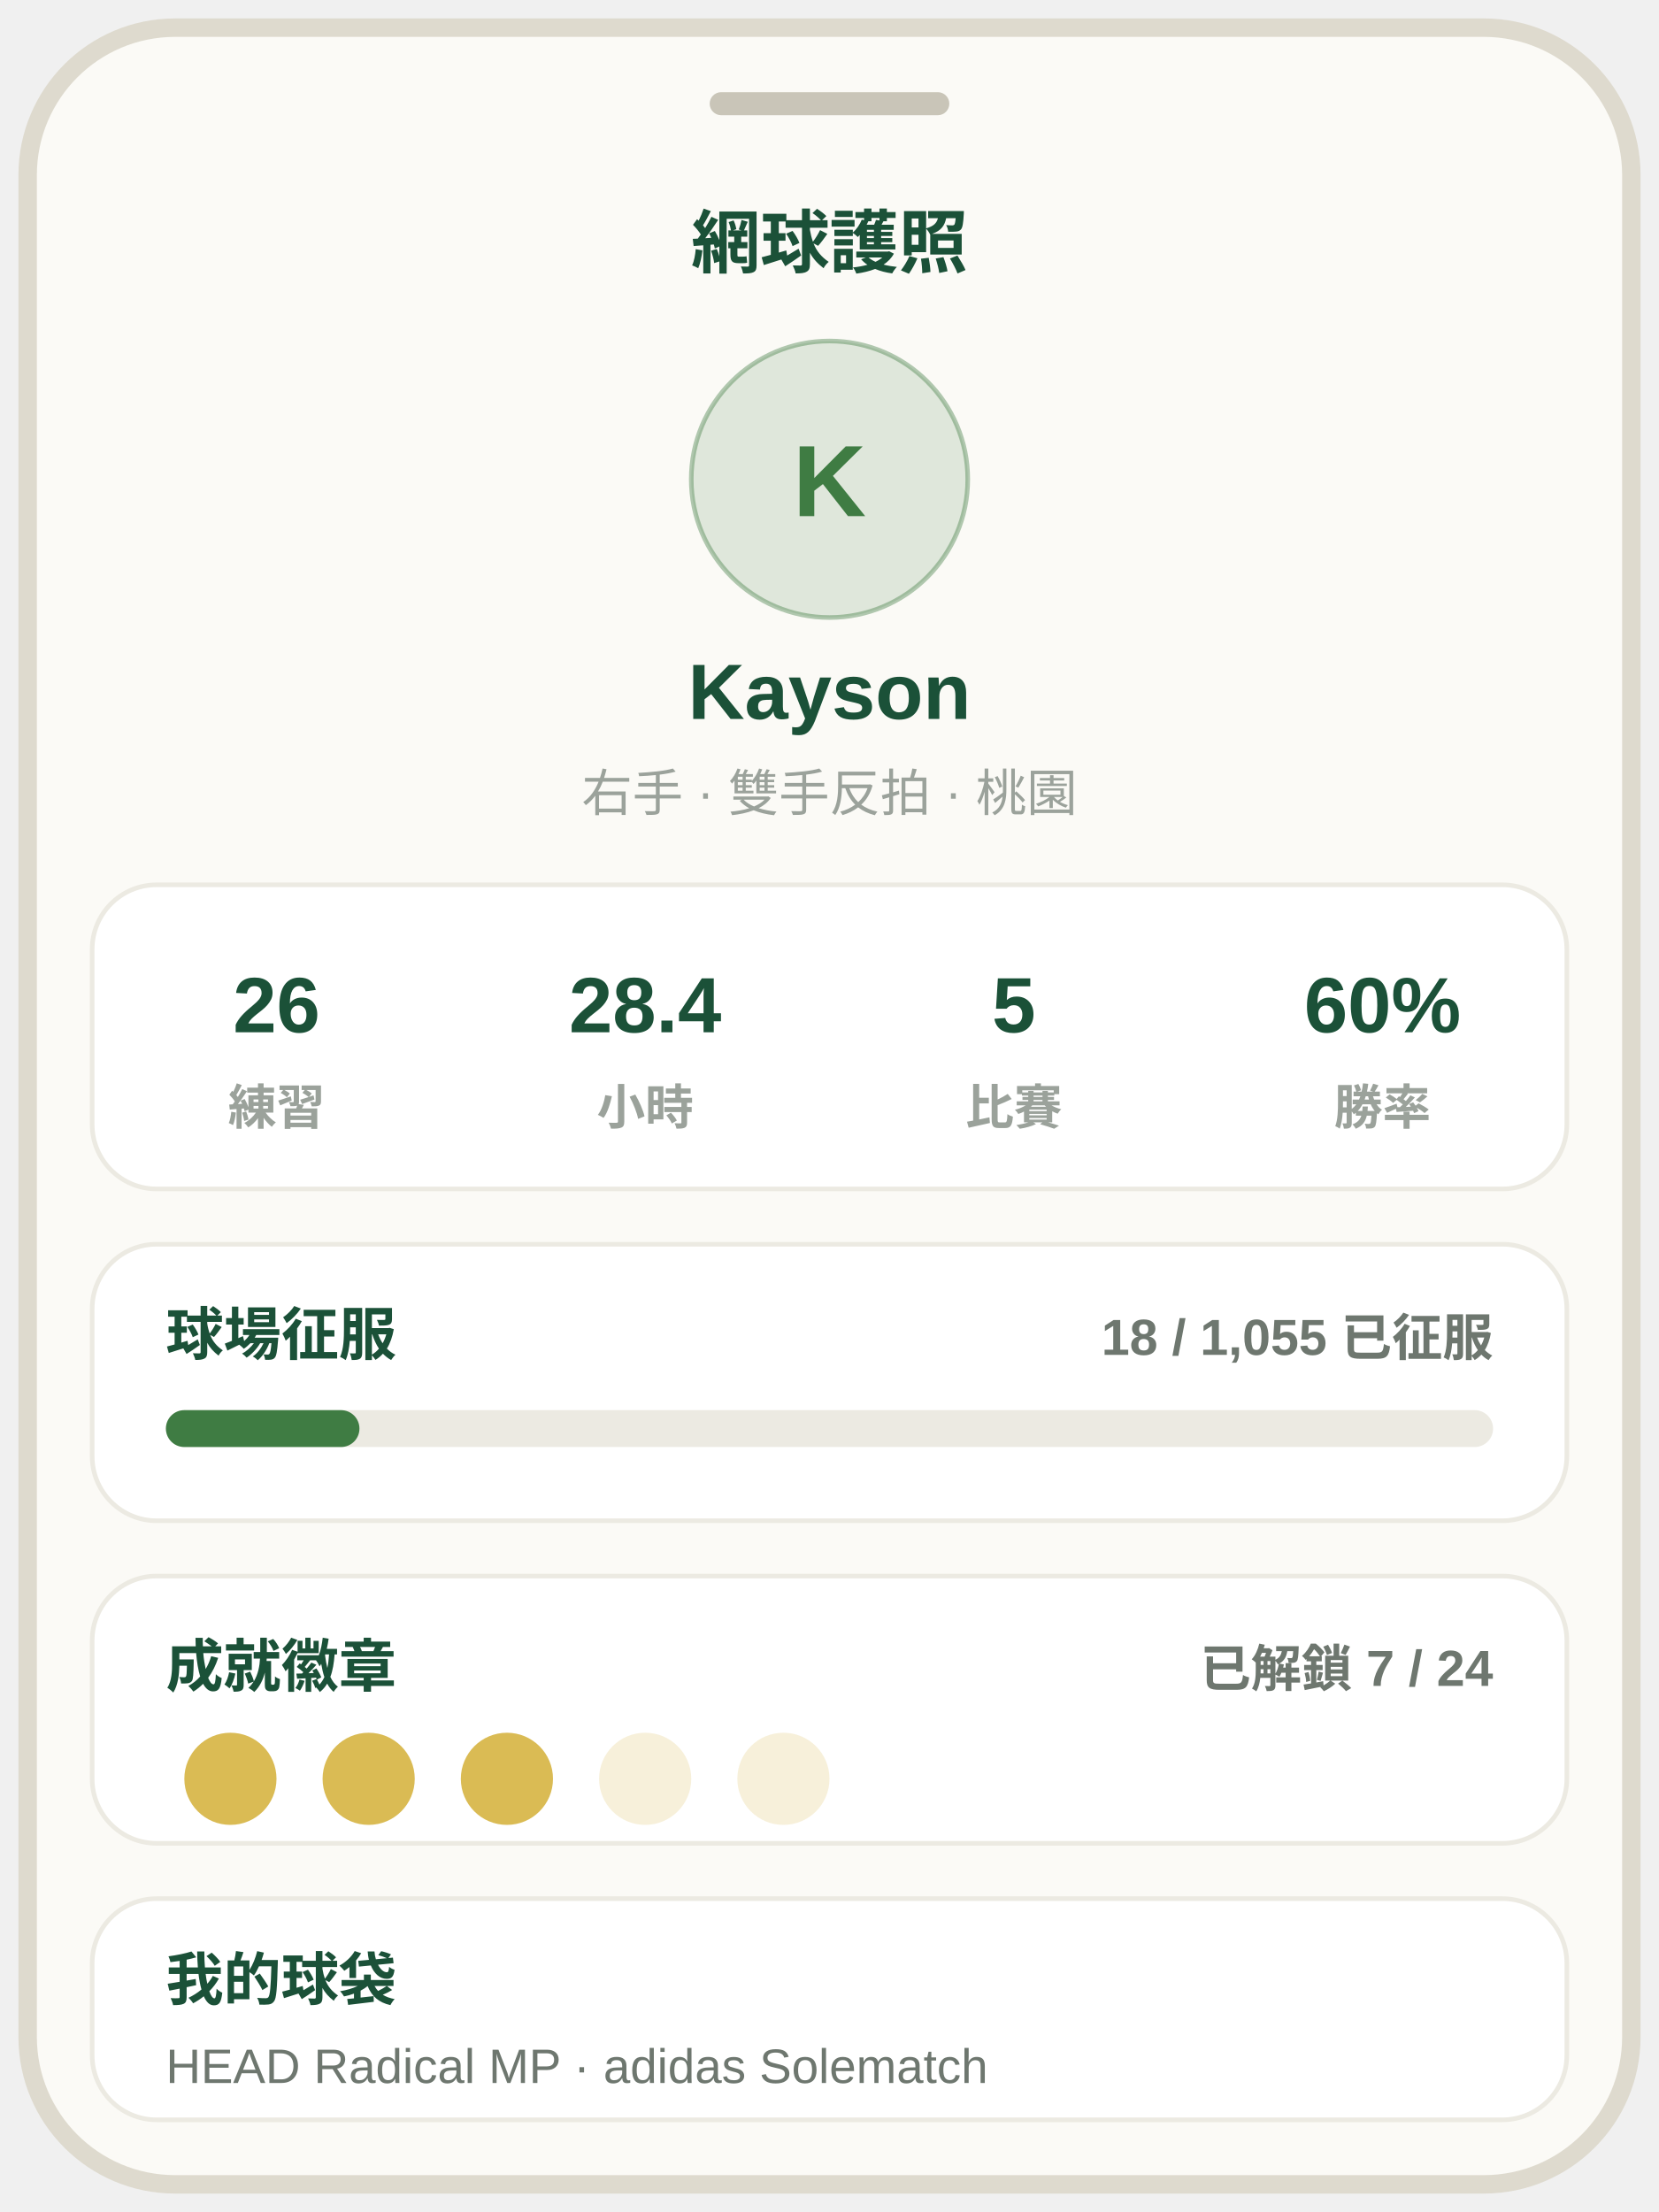
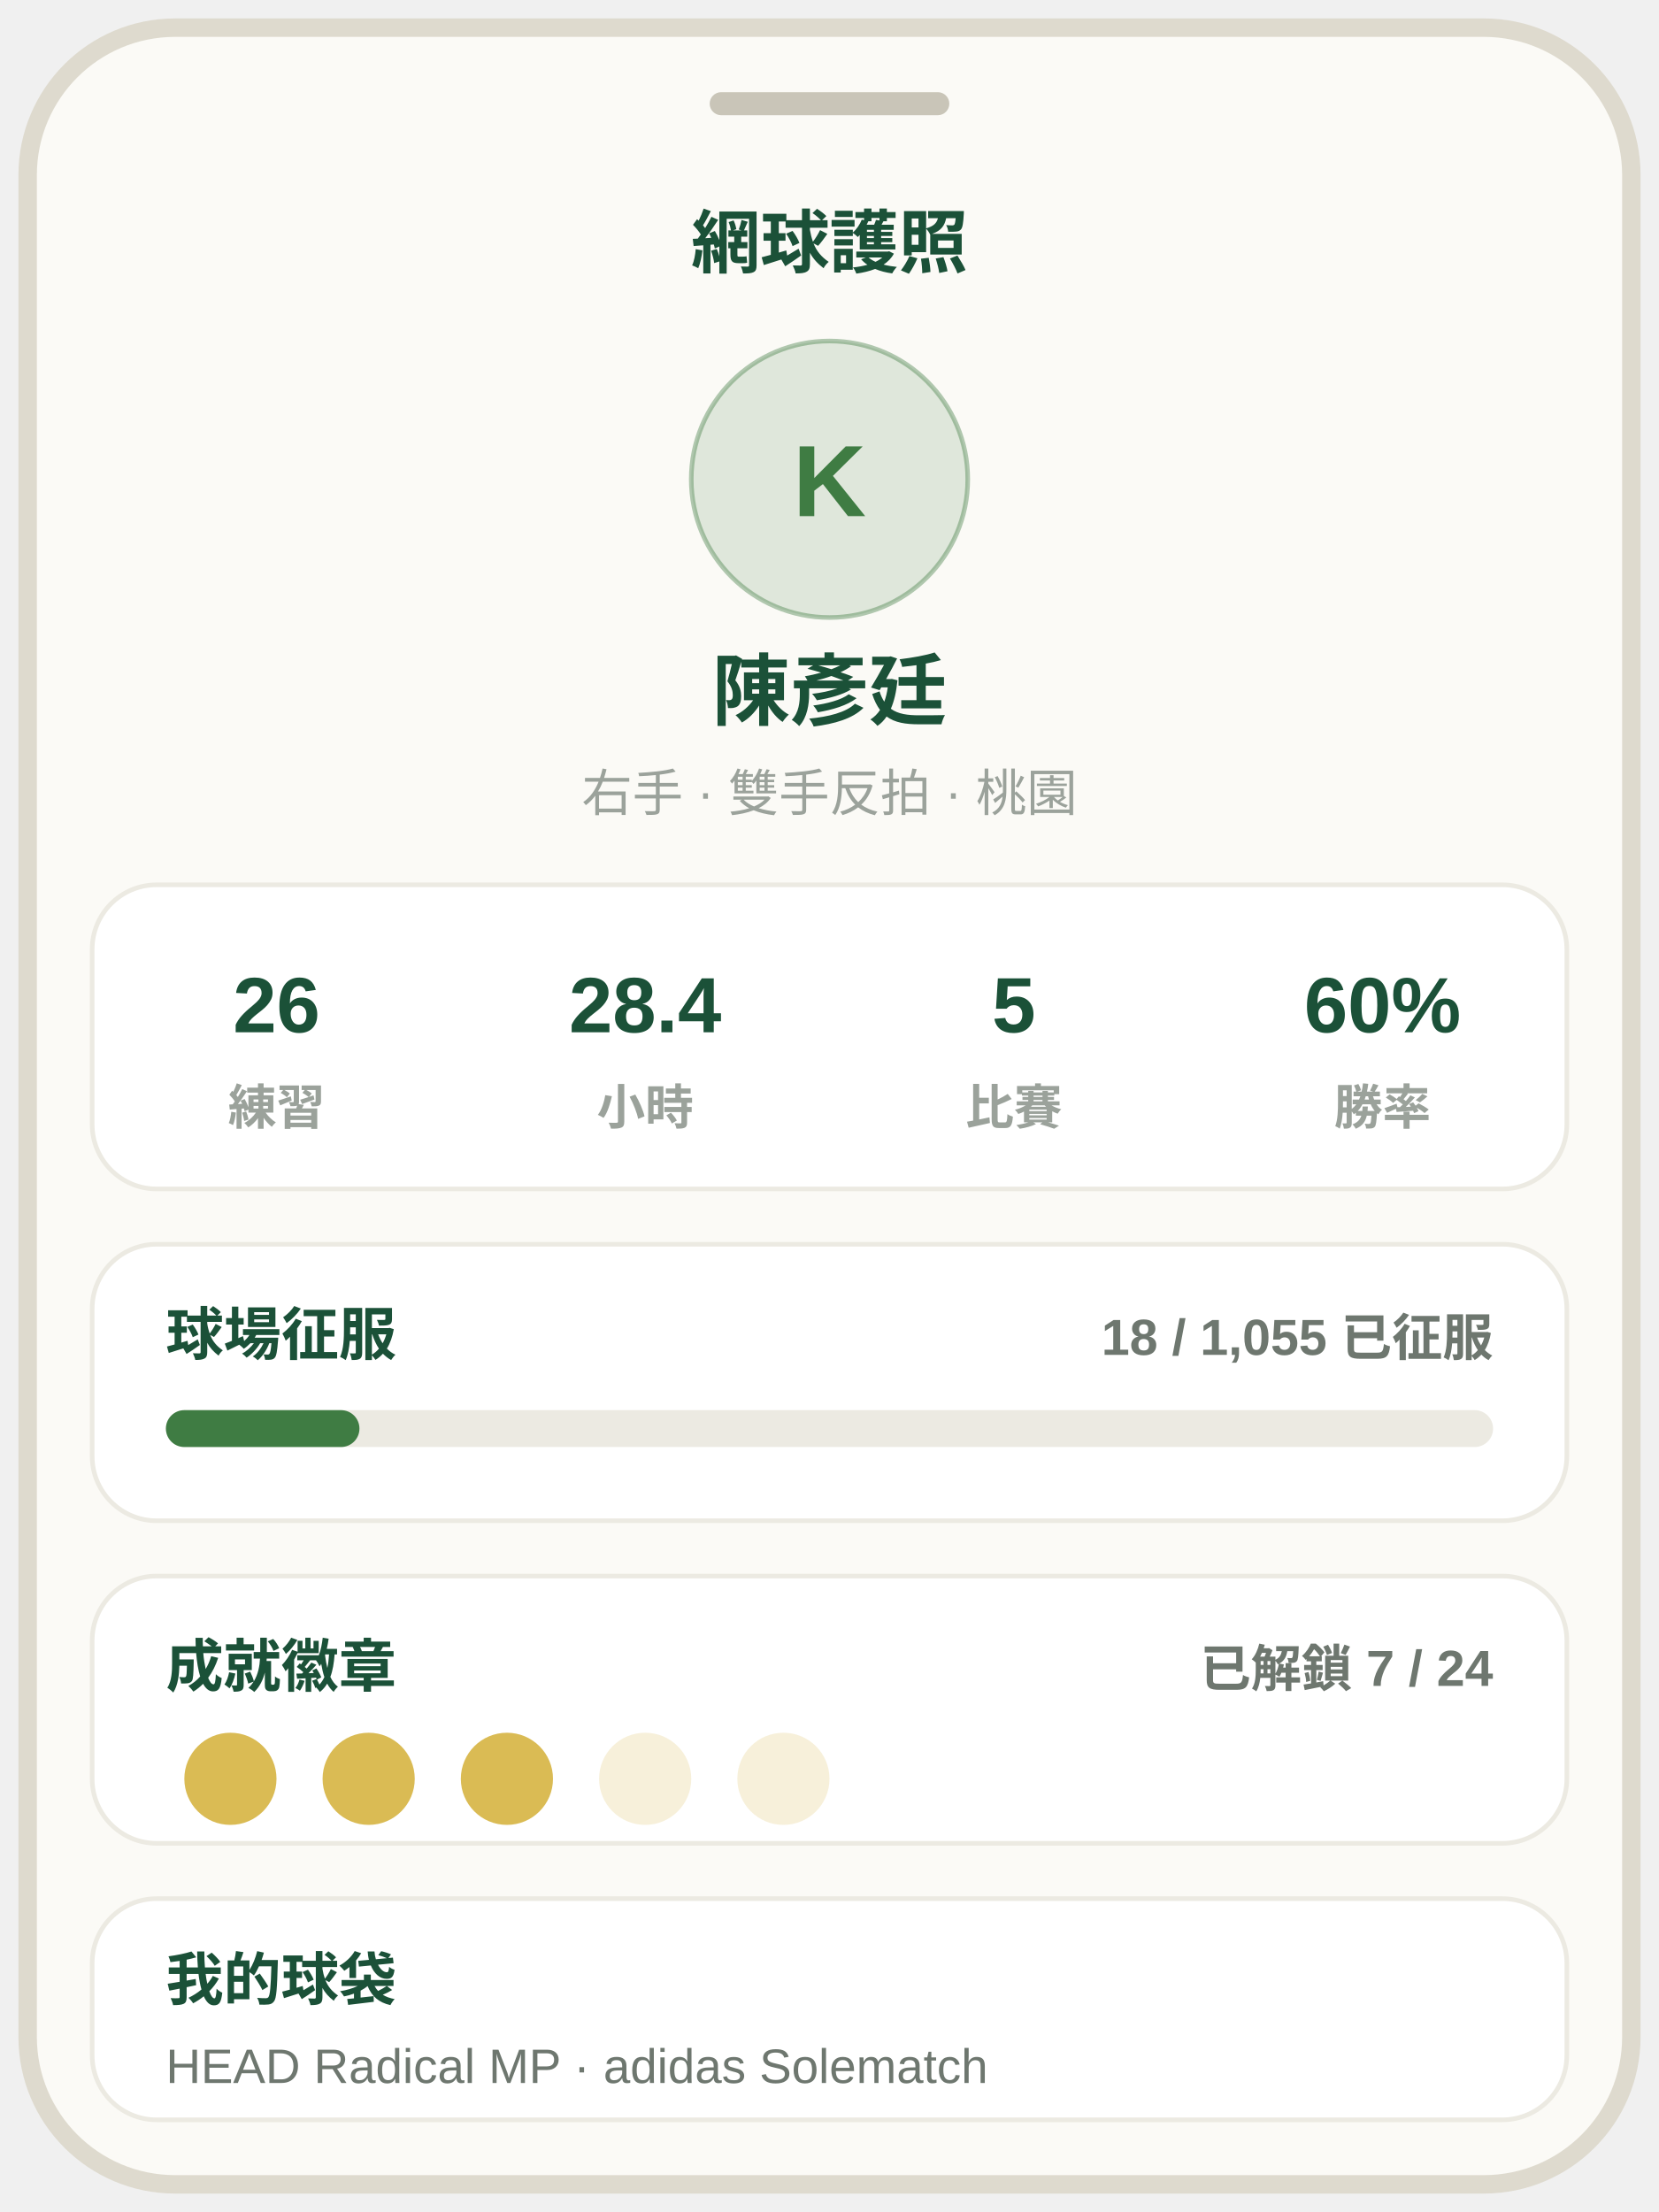
<svg xmlns="http://www.w3.org/2000/svg" viewBox="0 0 360 480" font-family="-apple-system, BlinkMacSystemFont, 'Segoe UI', 'PingFang TC', 'Noto Sans TC', 'Helvetica Neue', Arial, sans-serif">
  <rect x="4" y="4" width="352" height="472" rx="34" fill="#DEDACE" />
  <rect x="8" y="8" width="344" height="464" rx="30" fill="#FBFAF6" />
  <rect x="154" y="20" width="52" height="5" rx="2.5" fill="#C9C5B8" />
  <text x="180" y="58" font-size="15" fill="#1B5138" font-weight="800" text-anchor="middle">網球護照</text>
  <circle cx="180" cy="104" r="30" fill="#3F7C43" fill-opacity="0.15" stroke="#3F7C43" stroke-opacity="0.4" />
  <text x="180" y="112" font-size="22" fill="#3F7C43" font-weight="800" text-anchor="middle">K</text>
-   <text x="180" y="156" font-size="17" fill="#1B5138" font-weight="800" text-anchor="middle">Kayson</text>
+   <text x="180" y="156" font-size="17" fill="#1B5138" font-weight="800" text-anchor="middle">陳彥廷</text>
  <text x="180" y="176" font-size="11" fill="#9BA29B" font-weight="500" text-anchor="middle">右手 · 雙手反拍 · 桃園</text>
  <rect x="20" y="192" width="320" height="66" rx="14" fill="#FFFFFF" stroke="#ECEAE2" />
  <text x="60" y="224" font-size="17" fill="#1B5138" font-weight="900" text-anchor="middle">26</text>
  <text x="60" y="244" font-size="10.5" fill="#9BA29B" font-weight="600" text-anchor="middle">練習</text>
  <text x="140" y="224" font-size="17" fill="#1B5138" font-weight="900" text-anchor="middle">28.4</text>
  <text x="140" y="244" font-size="10.5" fill="#9BA29B" font-weight="600" text-anchor="middle">小時</text>
  <text x="220" y="224" font-size="17" fill="#1B5138" font-weight="900" text-anchor="middle">5</text>
  <text x="220" y="244" font-size="10.5" fill="#9BA29B" font-weight="600" text-anchor="middle">比賽</text>
  <text x="300" y="224" font-size="17" fill="#1B5138" font-weight="900" text-anchor="middle">60%</text>
  <text x="300" y="244" font-size="10.5" fill="#9BA29B" font-weight="600" text-anchor="middle">勝率</text>
  <rect x="20" y="270" width="320" height="60" rx="14" fill="#FFFFFF" stroke="#ECEAE2" />
  <text x="36" y="294" font-size="12.5" fill="#1B5138" font-weight="800" text-anchor="start">球場征服</text>
  <text x="324" y="294" font-size="11" fill="#6E776F" font-weight="600" text-anchor="end">18 / 1,055 已征服</text>
  <rect x="36" y="306" width="288" height="8" rx="4" fill="#ECEAE2" />
  <rect x="36" y="306" width="42" height="8" rx="4" fill="#3F7C43" />
  <rect x="20" y="342" width="320" height="58" rx="14" fill="#FFFFFF" stroke="#ECEAE2" />
  <text x="36" y="366" font-size="12.5" fill="#1B5138" font-weight="800" text-anchor="start">成就徽章</text>
  <text x="324" y="366" font-size="11" fill="#6E776F" font-weight="600" text-anchor="end">已解鎖 7 / 24</text>
  <circle cx="50" cy="386" r="10" fill="#D4AF37" fill-opacity="0.85" />
  <circle cx="80" cy="386" r="10" fill="#D4AF37" fill-opacity="0.85" />
  <circle cx="110" cy="386" r="10" fill="#D4AF37" fill-opacity="0.85" />
  <circle cx="140" cy="386" r="10" fill="#D4AF37" fill-opacity="0.18" />
  <circle cx="170" cy="386" r="10" fill="#D4AF37" fill-opacity="0.18" />
  <rect x="20" y="412" width="320" height="48" rx="14" fill="#FFFFFF" stroke="#ECEAE2" />
  <text x="36" y="434" font-size="12.5" fill="#1B5138" font-weight="800" text-anchor="start">我的球袋</text>
  <text x="36" y="452" font-size="10.5" fill="#6E776F" font-weight="500" text-anchor="start">HEAD Radical MP · adidas Solematch</text>
</svg>
